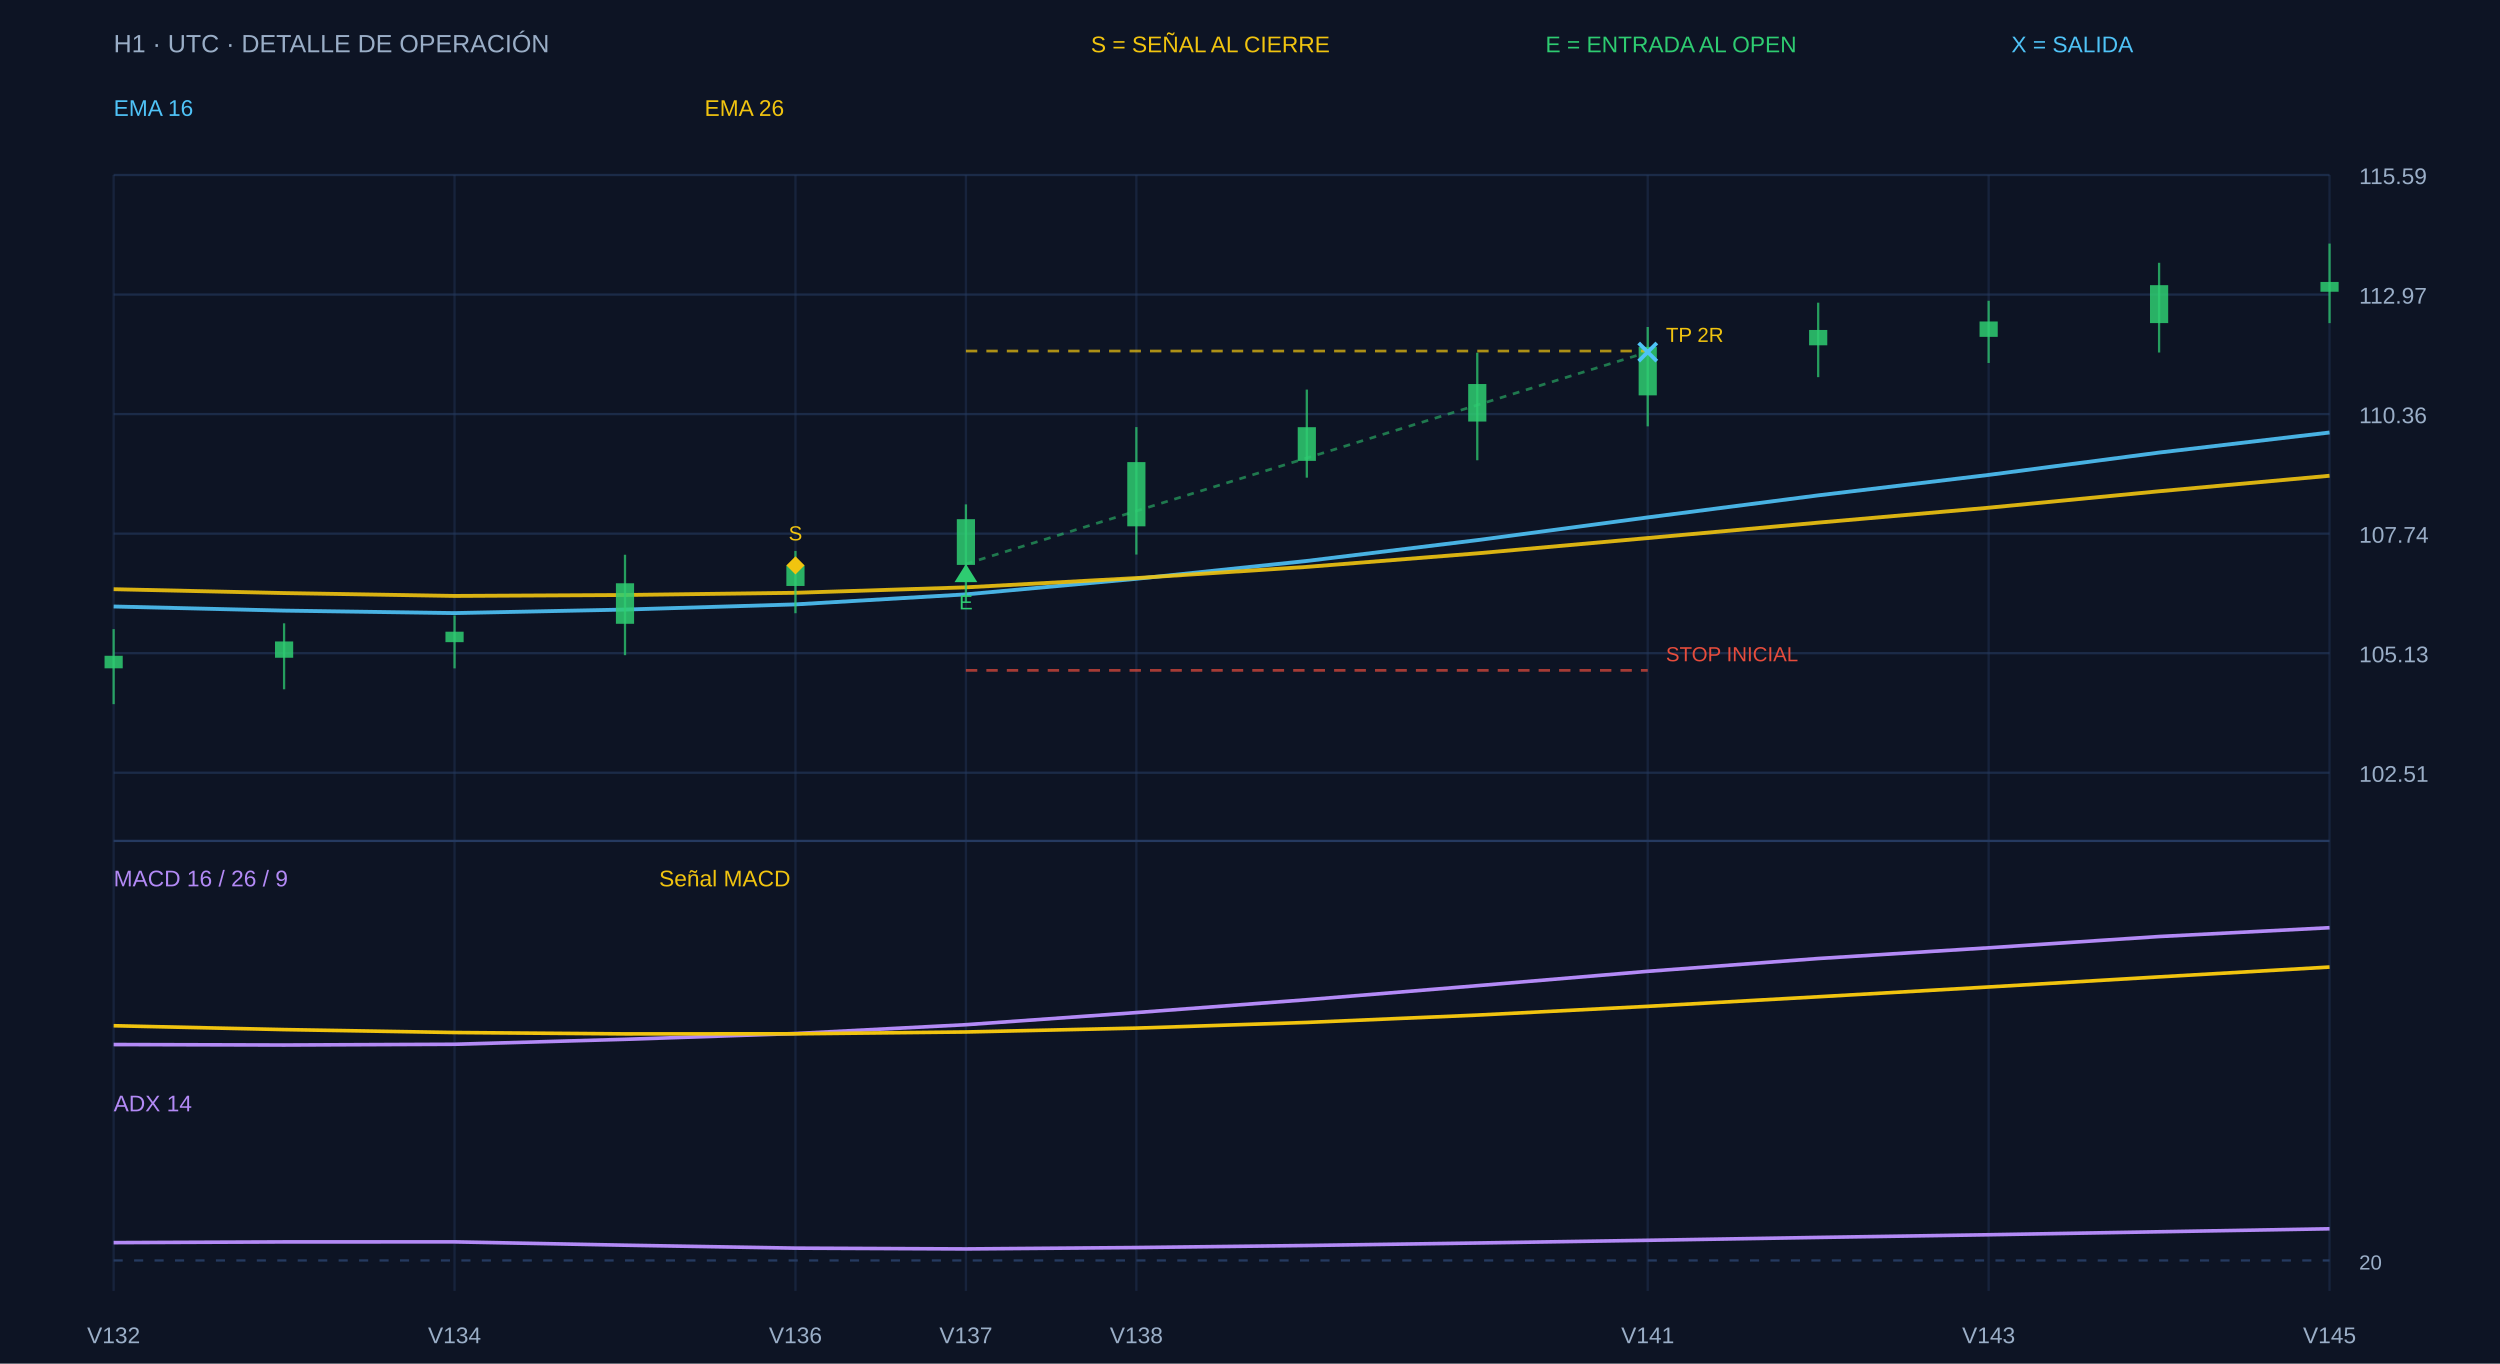
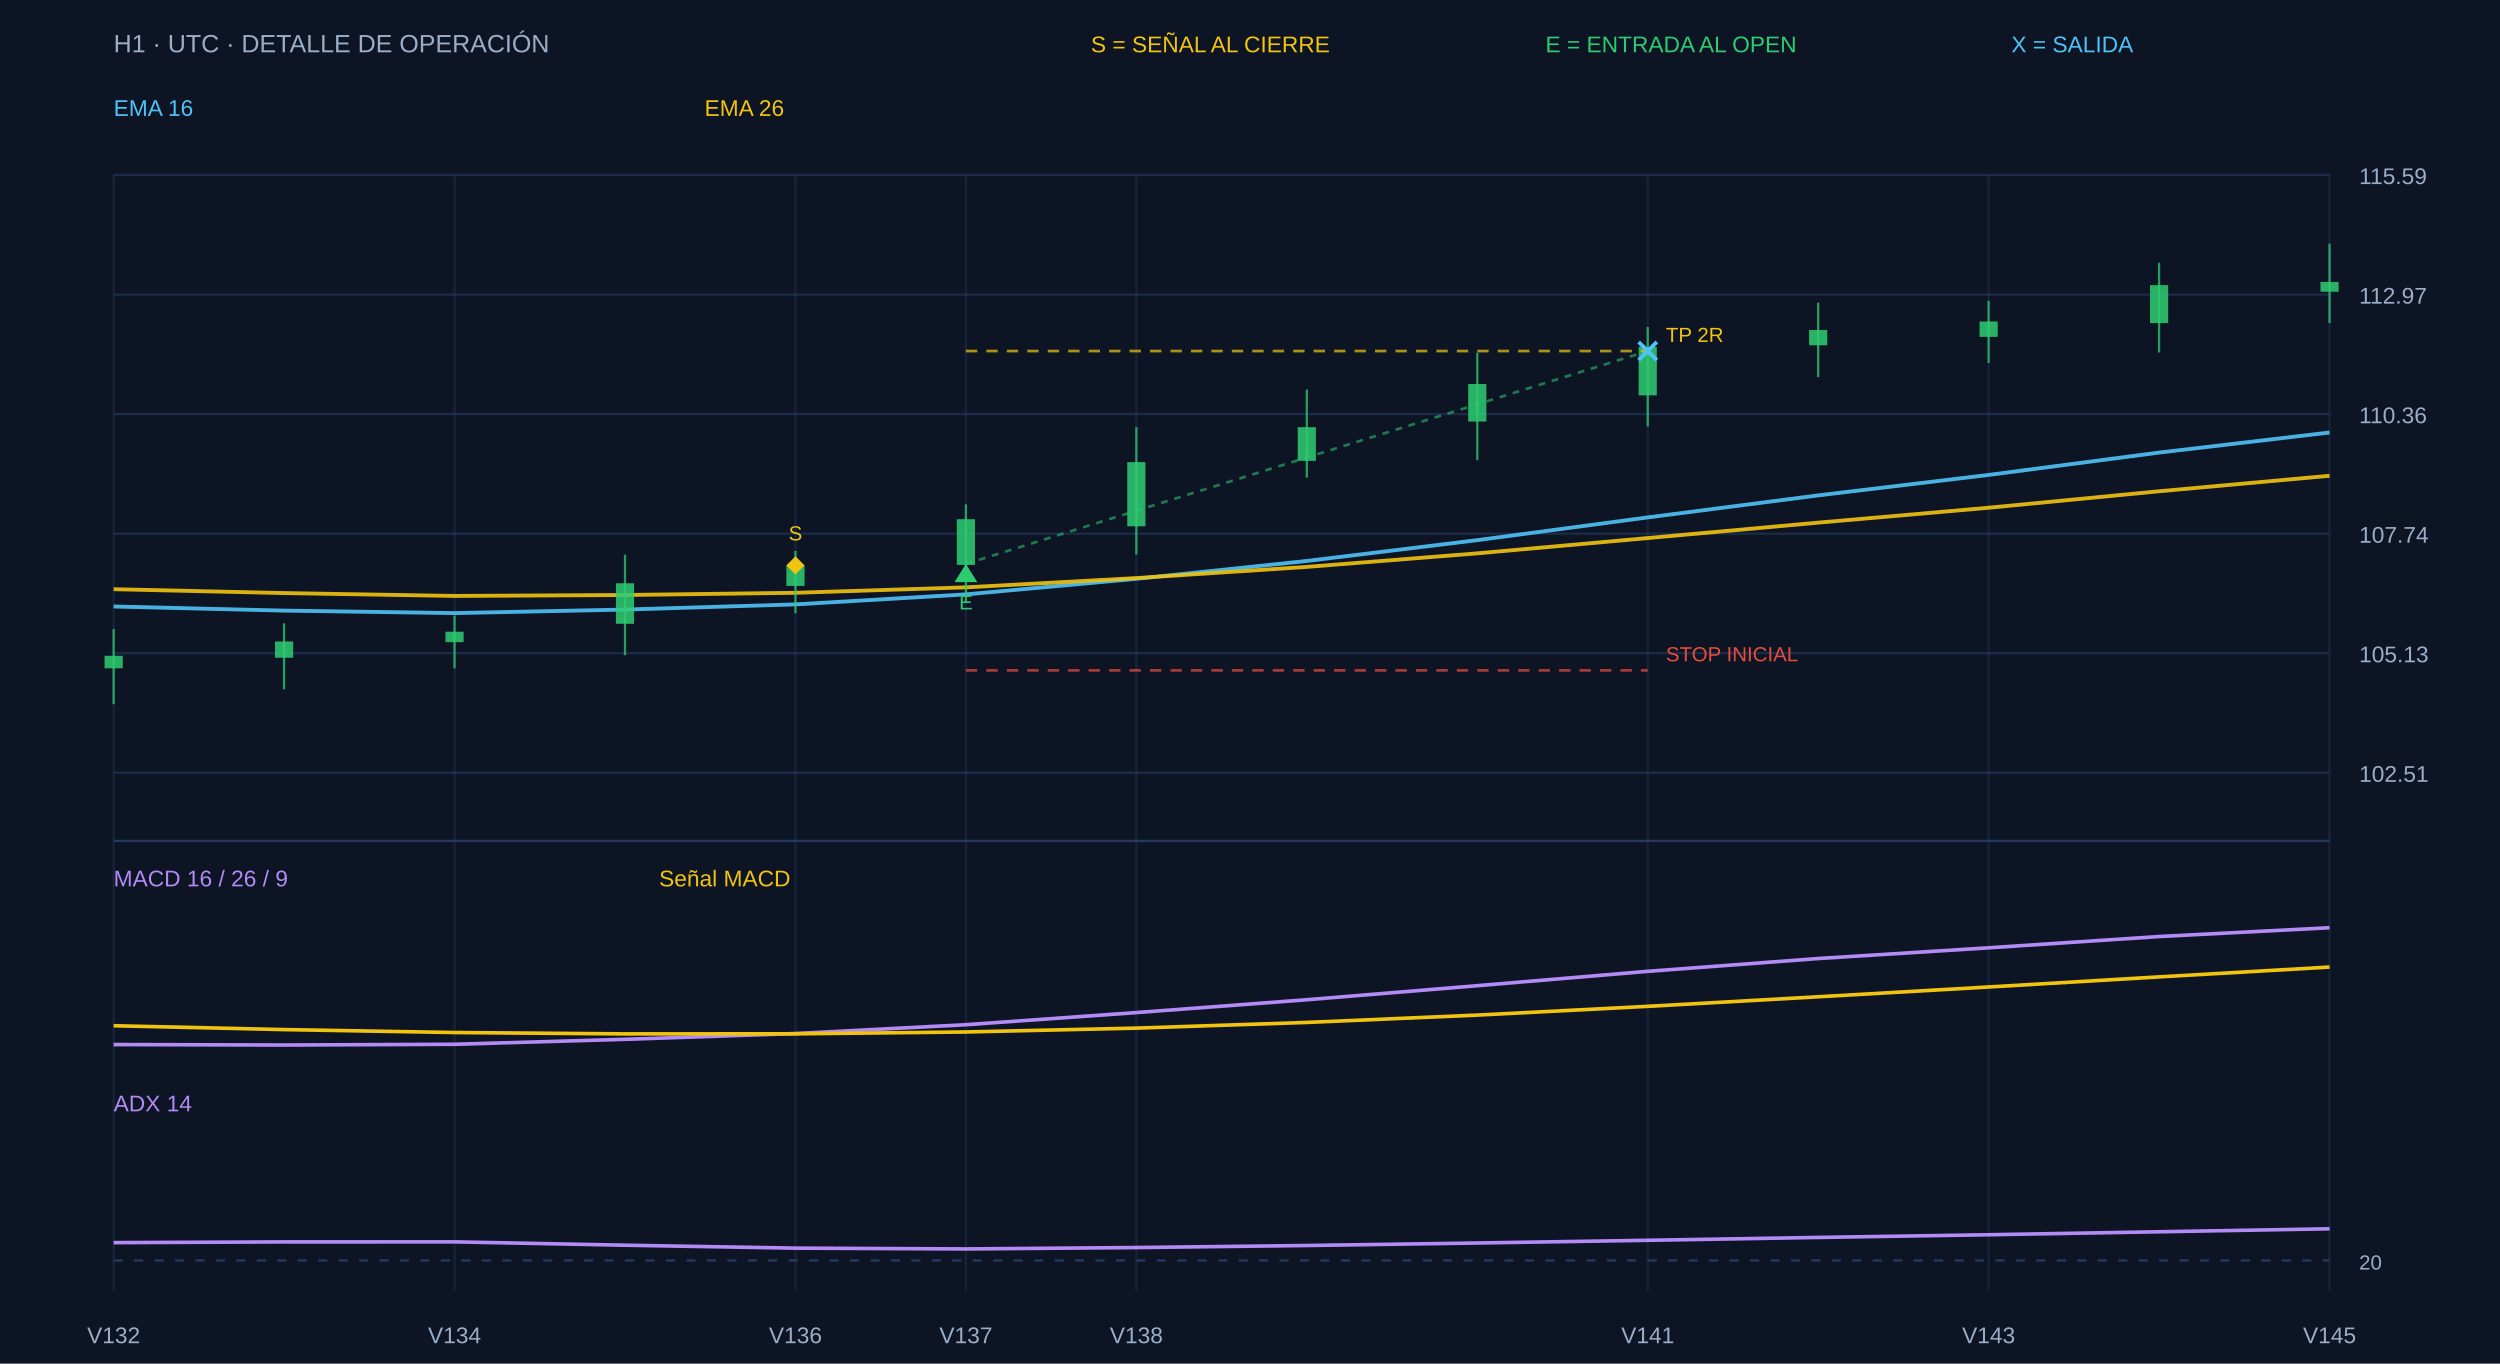
<svg xmlns="http://www.w3.org/2000/svg" viewBox="0 0 1100 600" role="img">
  <rect width="1100" height="600" fill="#0d1424" />
  <text x="50.00" y="23.00" fill="#9aaec7" font-size="11" font-family="Segoe UI,Arial,sans-serif" text-anchor="start">H1 · UTC · DETALLE DE OPERACIÓN</text>
  <text x="480.00" y="23.00" fill="#f1c40f" font-size="10" font-family="Segoe UI,Arial,sans-serif" text-anchor="start">S = SEÑAL AL CIERRE</text>
  <text x="680.00" y="23.00" fill="#2ecc71" font-size="10" font-family="Segoe UI,Arial,sans-serif" text-anchor="start">E = ENTRADA AL OPEN</text>
  <text x="885.00" y="23.00" fill="#4fc3f7" font-size="10" font-family="Segoe UI,Arial,sans-serif" text-anchor="start">X = SALIDA</text>
  <path d="M50 340.00H1025" stroke="#253a60" opacity=".6" />
  <text x="1038.00" y="344.00" fill="#9aaec7" font-size="10" font-family="Segoe UI,Arial,sans-serif" text-anchor="start">102.51</text>
  <path d="M50 287.40H1025" stroke="#253a60" opacity=".6" />
  <text x="1038.00" y="291.40" fill="#9aaec7" font-size="10" font-family="Segoe UI,Arial,sans-serif" text-anchor="start">105.13</text>
  <path d="M50 234.80H1025" stroke="#253a60" opacity=".6" />
  <text x="1038.00" y="238.80" fill="#9aaec7" font-size="10" font-family="Segoe UI,Arial,sans-serif" text-anchor="start">107.74</text>
  <path d="M50 182.20H1025" stroke="#253a60" opacity=".6" />
  <text x="1038.00" y="186.20" fill="#9aaec7" font-size="10" font-family="Segoe UI,Arial,sans-serif" text-anchor="start">110.36</text>
  <path d="M50 129.60H1025" stroke="#253a60" opacity=".6" />
  <text x="1038.00" y="133.60" fill="#9aaec7" font-size="10" font-family="Segoe UI,Arial,sans-serif" text-anchor="start">112.97</text>
  <path d="M50 77.00H1025" stroke="#253a60" opacity=".6" />
  <text x="1038.00" y="81.00" fill="#9aaec7" font-size="10" font-family="Segoe UI,Arial,sans-serif" text-anchor="start">115.59</text>
  <path d="M50.00 77V568" stroke="#253a60" opacity=".4" />
  <text x="50.00" y="591.00" fill="#9aaec7" font-size="10" font-family="Segoe UI,Arial,sans-serif" text-anchor="middle">V132</text>
  <path d="M200.00 77V568" stroke="#253a60" opacity=".4" />
  <text x="200.00" y="591.00" fill="#9aaec7" font-size="10" font-family="Segoe UI,Arial,sans-serif" text-anchor="middle">V134</text>
  <path d="M350.00 77V568" stroke="#253a60" opacity=".4" />
  <text x="350.00" y="591.00" fill="#9aaec7" font-size="10" font-family="Segoe UI,Arial,sans-serif" text-anchor="middle">V136</text>
  <path d="M425.00 77V568" stroke="#253a60" opacity=".4" />
  <text x="425.00" y="591.00" fill="#9aaec7" font-size="10" font-family="Segoe UI,Arial,sans-serif" text-anchor="middle">V137</text>
  <path d="M500.00 77V568" stroke="#253a60" opacity=".4" />
  <text x="500.00" y="591.00" fill="#9aaec7" font-size="10" font-family="Segoe UI,Arial,sans-serif" text-anchor="middle">V138</text>
  <path d="M725.00 77V568" stroke="#253a60" opacity=".4" />
  <text x="725.00" y="591.00" fill="#9aaec7" font-size="10" font-family="Segoe UI,Arial,sans-serif" text-anchor="middle">V141</text>
  <path d="M875.00 77V568" stroke="#253a60" opacity=".4" />
  <text x="875.00" y="591.00" fill="#9aaec7" font-size="10" font-family="Segoe UI,Arial,sans-serif" text-anchor="middle">V143</text>
  <path d="M1025.00 77V568" stroke="#253a60" opacity=".4" />
  <text x="1025.00" y="591.00" fill="#9aaec7" font-size="10" font-family="Segoe UI,Arial,sans-serif" text-anchor="middle">V145</text>
  <polyline points="50.00,266.86 125.00,268.67 200.00,269.76 275.00,268.21 350.00,265.93 425.00,261.52 500.00,254.67 575.00,246.82 650.00,237.66 725.00,227.66 800.00,217.96 875.00,208.96 950.00,199.13 1025.00,190.30" fill="none" stroke="#4fc3f7" stroke-width="1.7" opacity="0.9" stroke-linejoin="round" />
  <text x="50.00" y="51.00" fill="#4fc3f7" font-size="10" font-family="Segoe UI,Arial,sans-serif" text-anchor="start">EMA 16</text>
  <polyline points="50.00,259.25 125.00,260.95 200.00,262.21 275.00,261.80 350.00,260.83 425.00,258.43 500.00,254.35 575.00,249.43 650.00,243.47 725.00,236.74 800.00,229.96 875.00,223.40 950.00,216.15 1025.00,209.33" fill="none" stroke="#f1c40f" stroke-width="1.7" opacity="0.9" stroke-linejoin="round" />
  <text x="310.00" y="51.00" fill="#f1c40f" font-size="10" font-family="Segoe UI,Arial,sans-serif" text-anchor="start">EMA 26</text>
  <path d="M50.00 276.82V309.83" stroke="#2ecc71" stroke-width="1" opacity=".75" />
  <rect x="46.00" y="288.54" width="8.00" height="5.52" fill="#2ecc71" opacity=".85" />
  <path d="M125.00 274.26V303.29" stroke="#2ecc71" stroke-width="1" opacity=".75" />
  <rect x="121.00" y="282.24" width="8.00" height="7.17" fill="#2ecc71" opacity=".85" />
  <path d="M200.00 270.80V294.09" stroke="#2ecc71" stroke-width="1" opacity=".75" />
  <rect x="196.00" y="277.95" width="8.00" height="4.60" fill="#2ecc71" opacity=".85" />
  <path d="M275.00 244.09V288.28" stroke="#2ecc71" stroke-width="1" opacity=".75" />
  <rect x="271.00" y="256.64" width="8.00" height="17.83" fill="#2ecc71" opacity=".85" />
  <path d="M350.00 242.42V269.82" stroke="#2ecc71" stroke-width="1" opacity=".75" />
  <rect x="346.00" y="248.77" width="8.00" height="9.06" fill="#2ecc71" opacity=".85" />
  <path d="M425.00 221.93V265.27" stroke="#2ecc71" stroke-width="1" opacity=".75" />
  <rect x="421.00" y="228.44" width="8.00" height="20.12" fill="#2ecc71" opacity=".85" />
  <path d="M500.00 187.92V244.00" stroke="#2ecc71" stroke-width="1" opacity=".75" />
  <rect x="496.00" y="203.33" width="8.00" height="28.25" fill="#2ecc71" opacity=".85" />
  <path d="M575.00 171.42V210.17" stroke="#2ecc71" stroke-width="1" opacity=".75" />
  <rect x="571.00" y="187.96" width="8.00" height="14.82" fill="#2ecc71" opacity=".85" />
  <path d="M650.00 155.18V202.52" stroke="#2ecc71" stroke-width="1" opacity=".75" />
  <rect x="646.00" y="168.97" width="8.00" height="16.51" fill="#2ecc71" opacity=".85" />
  <path d="M725.00 143.88V187.60" stroke="#2ecc71" stroke-width="1" opacity=".75" />
  <rect x="721.00" y="152.63" width="8.00" height="21.33" fill="#2ecc71" opacity=".85" />
  <path d="M800.00 133.18V165.95" stroke="#2ecc71" stroke-width="1" opacity=".75" />
  <rect x="796.00" y="145.19" width="8.00" height="6.74" fill="#2ecc71" opacity=".85" />
  <path d="M875.00 132.34V159.71" stroke="#2ecc71" stroke-width="1" opacity=".75" />
  <rect x="871.00" y="141.45" width="8.00" height="6.77" fill="#2ecc71" opacity=".85" />
  <path d="M950.00 115.63V155.11" stroke="#2ecc71" stroke-width="1" opacity=".75" />
  <rect x="946.00" y="125.47" width="8.00" height="16.69" fill="#2ecc71" opacity=".85" />
  <path d="M1025.00 107.17V142.18" stroke="#2ecc71" stroke-width="1" opacity=".75" />
  <rect x="1021.00" y="124.06" width="8.00" height="4.31" fill="#2ecc71" opacity=".85" />
-   <polyline points="425.00,248.13 725.00,154.91" fill="none" stroke="#2ecc71" stroke-width="1.2" opacity="0.55" stroke-linejoin="round" stroke-dasharray="3 3" />
+   <polyline points="425.00,248.13 725.00,154.46" fill="none" stroke="#2ecc71" stroke-width="1.2" opacity="0.55" stroke-linejoin="round" stroke-dasharray="3 3" />
  <polyline points="425.00,294.96 725.00,294.96" fill="none" stroke="#e74c3c" stroke-width="1.2" opacity="0.7" stroke-linejoin="round" stroke-dasharray="5 4" />
  <text x="733.00" y="290.96" fill="#e74c3c" font-size="9" font-family="Segoe UI,Arial,sans-serif" text-anchor="start">STOP INICIAL</text>
  <polyline points="425.00,154.46 725.00,154.46" fill="none" stroke="#f1c40f" stroke-width="1.2" opacity="0.7" stroke-linejoin="round" stroke-dasharray="5 4" />
  <text x="733.00" y="150.46" fill="#f1c40f" font-size="9" font-family="Segoe UI,Arial,sans-serif" text-anchor="start">TP 2R</text>
  <g>
    <path d="M350.00 244.77l4 4-4 4-4-4Z" fill="#f1c40f" />
    <text x="350.00" y="237.77" fill="#f1c40f" font-size="9" font-family="Segoe UI,Arial,sans-serif" text-anchor="middle">S</text>
  </g>
  <g>
    <path d="M425.00 248.13l-5 8h10Z" fill="#2ecc71" />
    <text x="425.00" y="268.13" fill="#2ecc71" font-size="9" font-family="Segoe UI,Arial,sans-serif" text-anchor="middle">E</text>
  </g>
  <g>
-     <path d="M721.00 150.91l8 8m-8 0 8-8" stroke="#4fc3f7" stroke-width="1.7" />
+     <path d="M721.00 150.46l8 8m-8 0 8-8" stroke="#4fc3f7" stroke-width="1.7" />
  </g>
  <path d="M50 370H1025" stroke="#253a60" />
  <polyline points="50.00,459.60 125.00,459.81 200.00,459.48 275.00,457.30 350.00,454.75 425.00,450.87 500.00,445.53 575.00,439.88 650.00,433.70 725.00,427.38 800.00,421.75 875.00,417.03 950.00,412.07 1025.00,408.19" fill="none" stroke="#b38af6" stroke-width="1.6" opacity="1" stroke-linejoin="round" />
  <text x="50.00" y="390.00" fill="#b38af6" font-size="10" font-family="Segoe UI,Arial,sans-serif" text-anchor="start">MACD 16 / 26 / 9</text>
  <polyline points="50.00,451.32 125.00,453.02 200.00,454.31 275.00,454.91 350.00,454.88 425.00,454.07 500.00,452.37 575.00,449.87 650.00,446.64 725.00,442.79 800.00,438.58 875.00,434.27 950.00,429.83 1025.00,425.50" fill="none" stroke="#f1c40f" stroke-width="1.6" opacity="1" stroke-linejoin="round" />
  <text x="290.00" y="390.00" fill="#f1c40f" font-size="10" font-family="Segoe UI,Arial,sans-serif" text-anchor="start">Señal MACD</text>
  <polyline points="50.00,554.60 1025.00,554.60" fill="none" stroke="#253a60" stroke-width="1" opacity="1" stroke-linejoin="round" stroke-dasharray="4 5" />
  <text x="1038.00" y="558.60" fill="#9aaec7" font-size="9" font-family="Segoe UI,Arial,sans-serif" text-anchor="start">20</text>
  <polyline points="50.00,546.76 125.00,546.44 200.00,546.42 275.00,547.89 350.00,549.18 425.00,549.53 500.00,548.92 575.00,548.02 650.00,546.92 725.00,545.73 800.00,544.47 875.00,543.29 950.00,541.98 1025.00,540.66" fill="none" stroke="#b38af6" stroke-width="1.6" opacity="1" stroke-linejoin="round" />
  <text x="50.00" y="489.00" fill="#b38af6" font-size="10" font-family="Segoe UI,Arial,sans-serif" text-anchor="start">ADX 14</text>
</svg>
